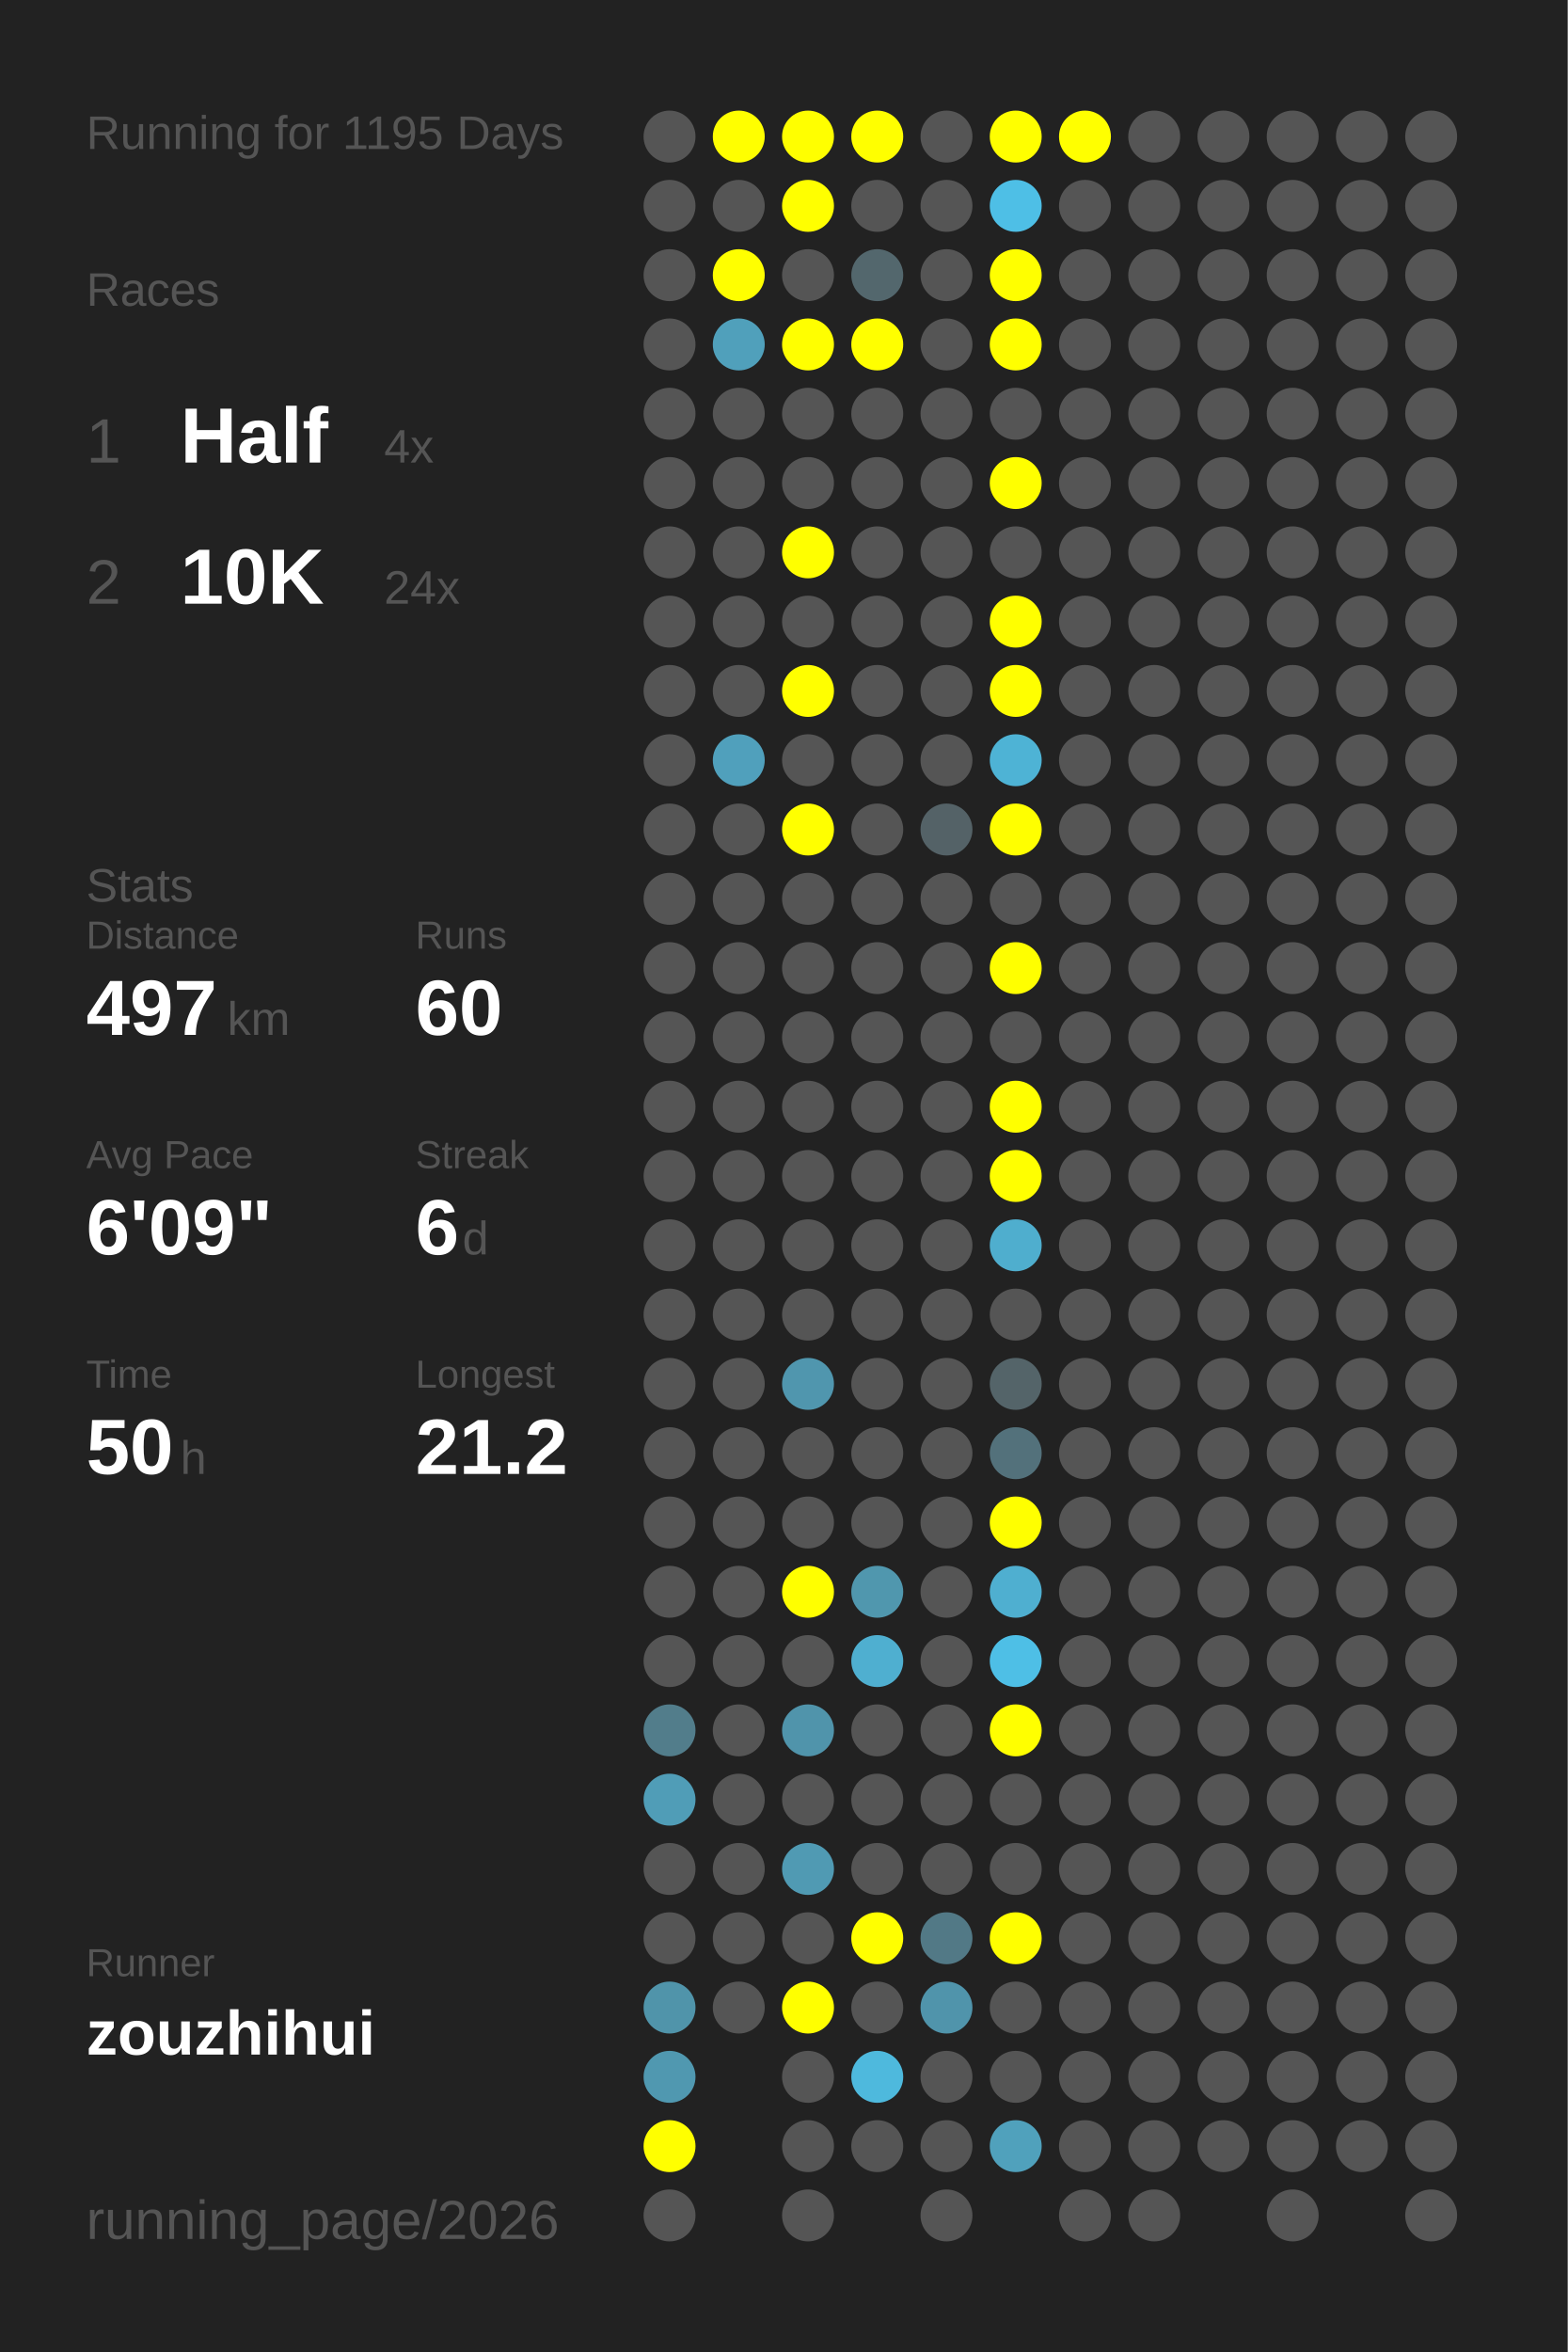
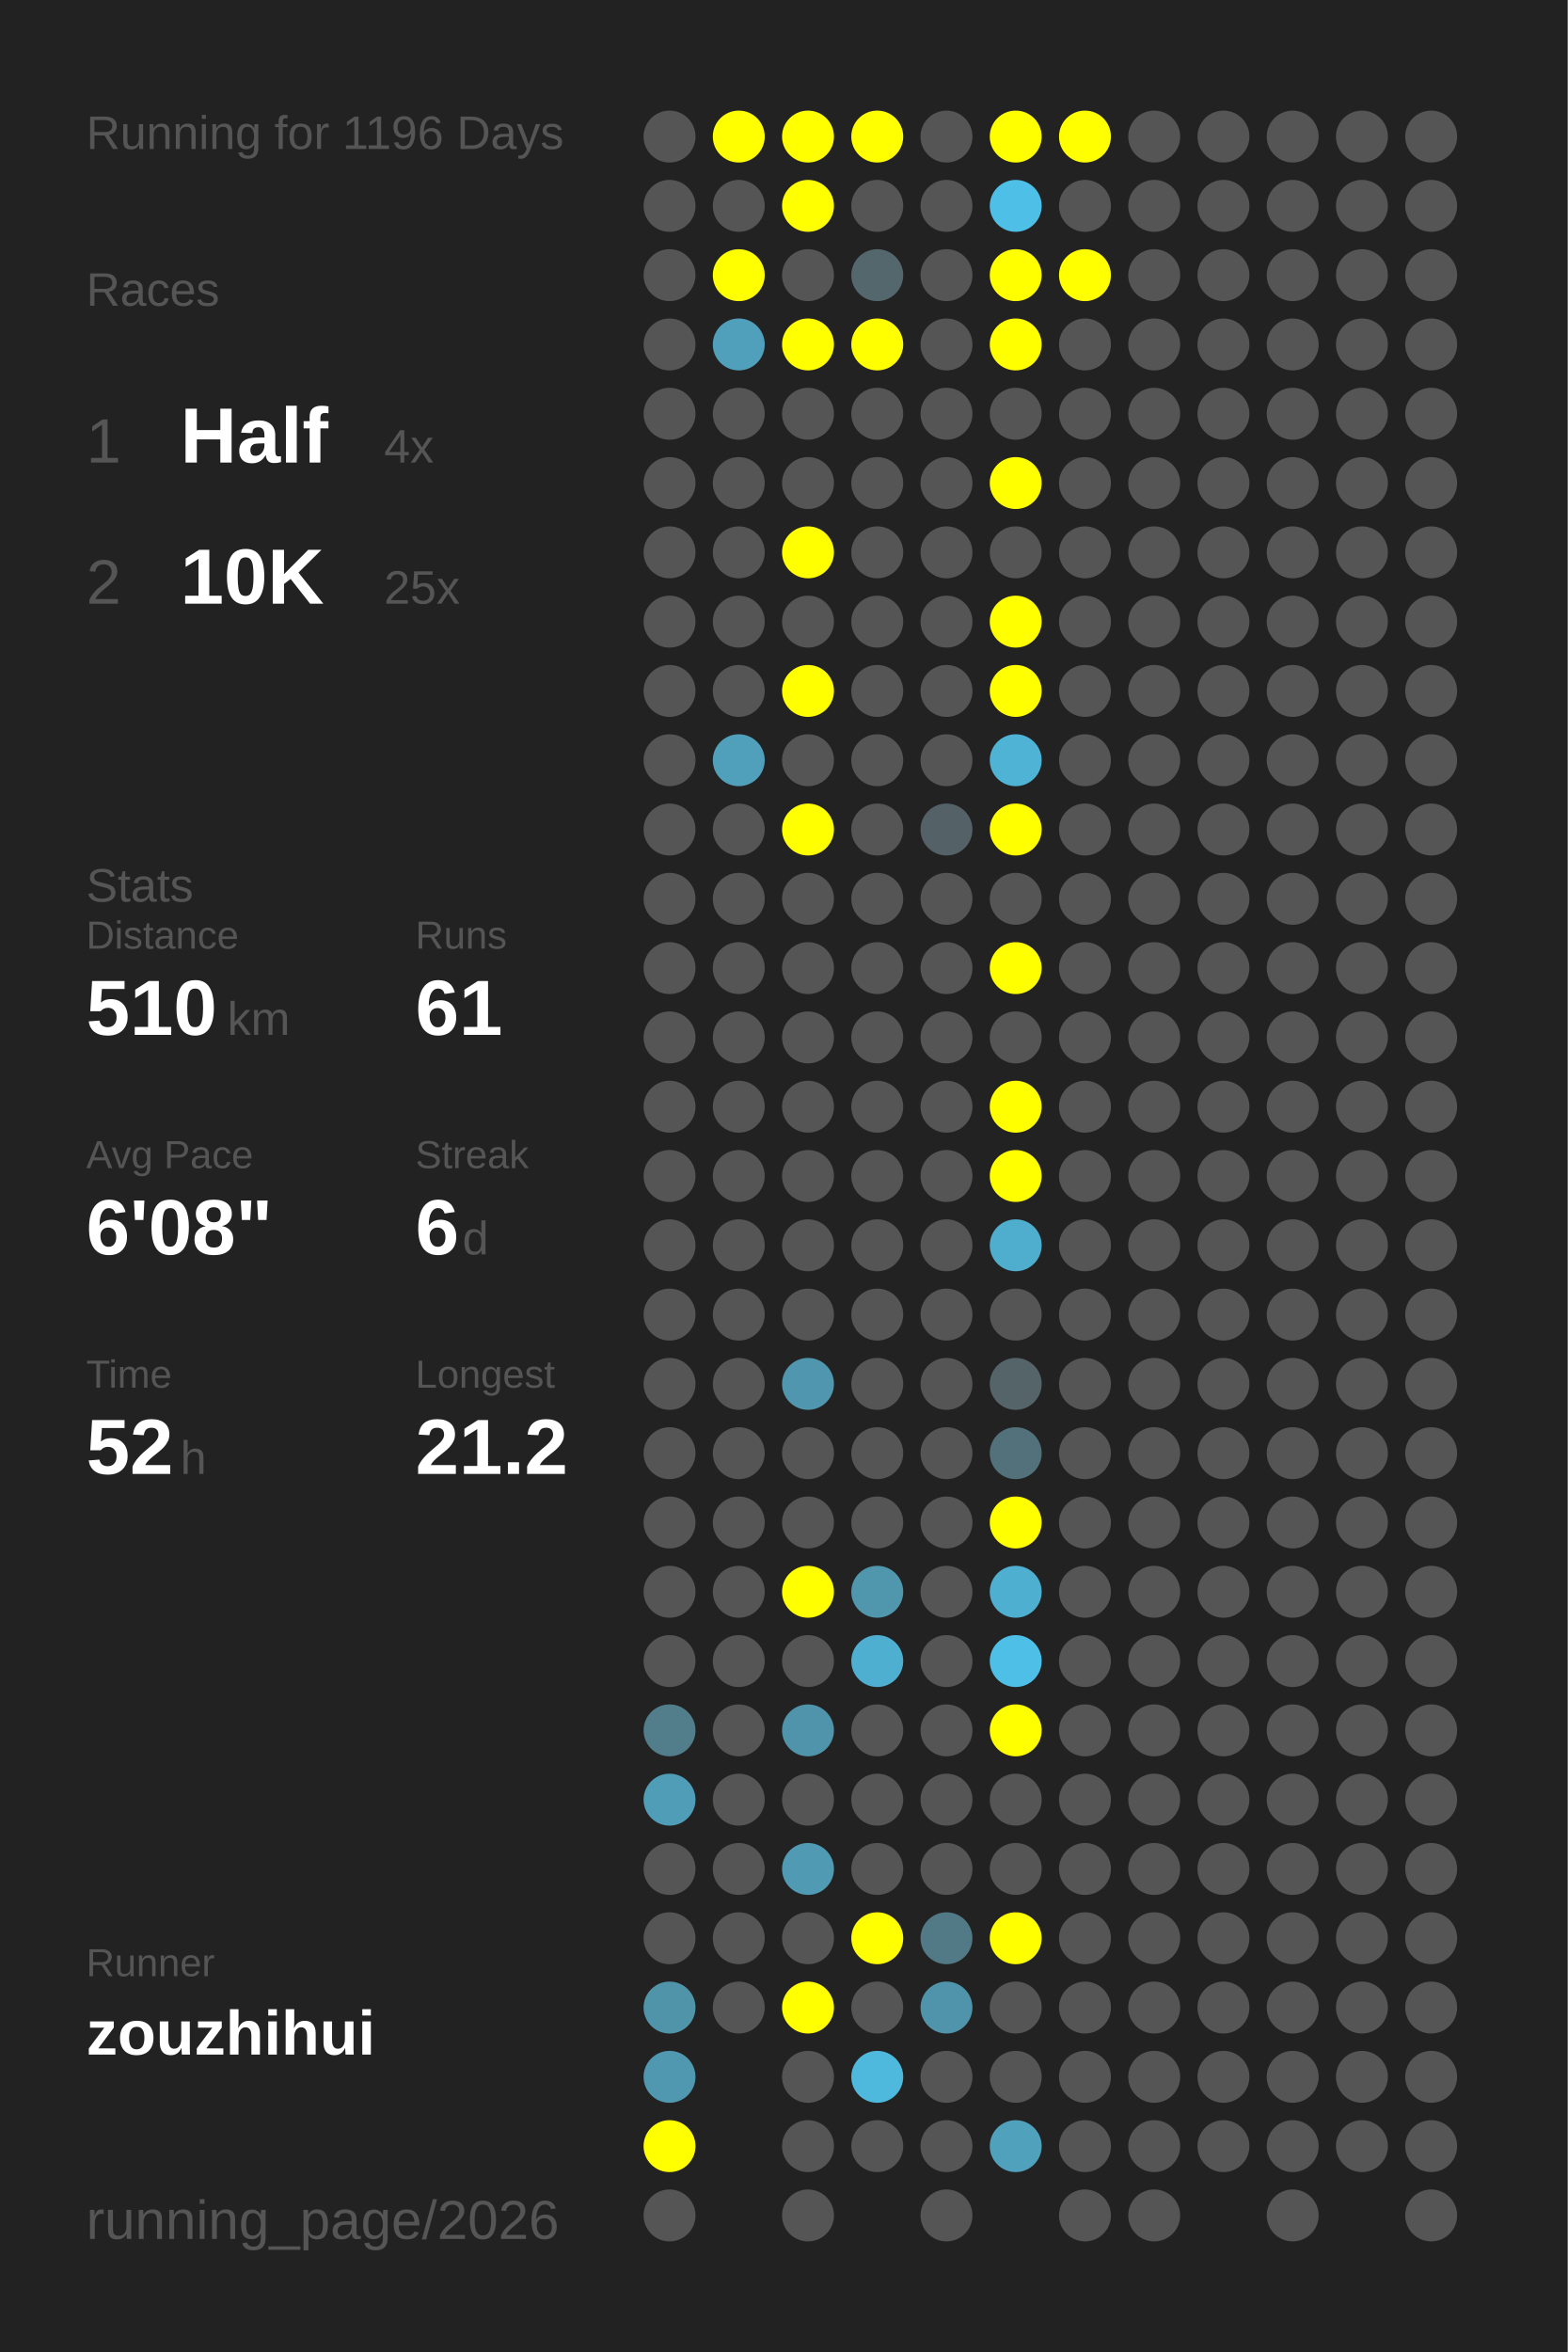
<svg xmlns="http://www.w3.org/2000/svg" baseProfile="full" height="300mm" version="1.1" viewBox="0,0,200,300" width="200mm">
  <defs />
  <rect fill="#222222" height="300" width="200" x="0" y="0" />
-   <text fill="#555555" style="font-size:6px; font-family:Arial;" x="11" y="19">Running for 1195 Days</text>
+   <text fill="#555555" style="font-size:6px; font-family:Arial;" x="11" y="19">Running for 1196 Days</text>
  <text fill="#555555" style="font-size:6px; font-family:Arial;" x="11" y="39">Races</text>
  <text fill="#555555" style="font-size:8px; font-family:Arial;" x="11" y="59">1</text>
  <text fill="#FFFFFF" style="font-size:10px; font-family:Arial; font-weight:bold;" x="23" y="59">Half</text>
  <text fill="#555555" style="font-size:6px; font-family:Arial;" x="49" y="59">4x</text>
  <text fill="#555555" style="font-size:8px; font-family:Arial;" x="11" y="77">2</text>
  <text fill="#FFFFFF" style="font-size:10px; font-family:Arial; font-weight:bold;" x="23" y="77">10K</text>
-   <text fill="#555555" style="font-size:6px; font-family:Arial;" x="49" y="77">24x</text>
+   <text fill="#555555" style="font-size:6px; font-family:Arial;" x="49" y="77">25x</text>
  <text fill="#555555" style="font-size:6px; font-family:Arial;" x="11" y="115">Stats</text>
  <text fill="#555555" style="font-size:5px; font-family:Arial;" x="11" y="121">Distance</text>
-   <text fill="#FFFFFF" style="font-size:10px; font-family:Arial; font-weight:bold;" x="11" y="132">497</text>
+   <text fill="#FFFFFF" style="font-size:10px; font-family:Arial; font-weight:bold;" x="11" y="132">510</text>
  <text fill="#555555" style="font-size:6px; font-family:Arial;" x="29" y="132">km</text>
  <text fill="#555555" style="font-size:5px; font-family:Arial;" x="53" y="121">Runs</text>
-   <text fill="#FFFFFF" style="font-size:10px; font-family:Arial; font-weight:bold;" x="53" y="132">60</text>
+   <text fill="#FFFFFF" style="font-size:10px; font-family:Arial; font-weight:bold;" x="53" y="132">61</text>
  <text fill="#555555" style="font-size:5px; font-family:Arial;" x="11" y="149">Avg Pace</text>
-   <text fill="#FFFFFF" style="font-size:10px; font-family:Arial; font-weight:bold;" x="11" y="160">6'09"</text>
+   <text fill="#FFFFFF" style="font-size:10px; font-family:Arial; font-weight:bold;" x="11" y="160">6'08"</text>
  <text fill="#555555" style="font-size:5px; font-family:Arial;" x="53" y="149">Streak</text>
  <text fill="#FFFFFF" style="font-size:10px; font-family:Arial; font-weight:bold;" x="53" y="160">6</text>
  <text fill="#555555" style="font-size:6px; font-family:Arial;" x="59" y="160">d</text>
  <text fill="#555555" style="font-size:5px; font-family:Arial;" x="11" y="177">Time</text>
-   <text fill="#FFFFFF" style="font-size:10px; font-family:Arial; font-weight:bold;" x="11" y="188">50</text>
+   <text fill="#FFFFFF" style="font-size:10px; font-family:Arial; font-weight:bold;" x="11" y="188">52</text>
  <text fill="#555555" style="font-size:6px; font-family:Arial;" x="23" y="188">h</text>
  <text fill="#555555" style="font-size:5px; font-family:Arial;" x="53" y="177">Longest</text>
  <text fill="#FFFFFF" style="font-size:10px; font-family:Arial; font-weight:bold;" x="53" y="188">21.2</text>
  <text fill="#555555" style="font-size:5px; font-family:Arial;" x="11" y="252.065">Runner</text>
  <text fill="#FFFFFF" style="font-size:8px; font-family:Arial; font-weight:bold;" x="11" y="262.065">zouzhihui</text>
  <text fill="#555555" style="font-size:7px; font-family:Arial;" x="11" y="285.581">running_page/2026</text>
  <circle cx="85.417" cy="17.419" fill="#555555" r="3.312" />
  <circle cx="85.417" cy="26.258" fill="#555555" r="3.312" />
  <circle cx="85.417" cy="35.097" fill="#555555" r="3.312" />
  <circle cx="85.417" cy="43.935" fill="#555555" r="3.312" />
  <circle cx="85.417" cy="52.774" fill="#555555" r="3.312" />
  <circle cx="85.417" cy="61.613" fill="#555555" r="3.312" />
  <circle cx="85.417" cy="70.452" fill="#555555" r="3.312" />
  <circle cx="85.417" cy="79.29" fill="#555555" r="3.312" />
  <circle cx="85.417" cy="88.129" fill="#555555" r="3.312" />
  <circle cx="85.417" cy="96.968" fill="#555555" r="3.312" />
  <circle cx="85.417" cy="105.806" fill="#555555" r="3.312" />
  <circle cx="85.417" cy="114.645" fill="#555555" r="3.312" />
  <circle cx="85.417" cy="123.484" fill="#555555" r="3.312" />
  <circle cx="85.417" cy="132.323" fill="#555555" r="3.312" />
  <circle cx="85.417" cy="141.161" fill="#555555" r="3.312" />
  <circle cx="85.417" cy="150" fill="#555555" r="3.312" />
  <circle cx="85.417" cy="158.839" fill="#555555" r="3.312" />
  <circle cx="85.417" cy="167.677" fill="#555555" r="3.312" />
  <circle cx="85.417" cy="176.516" fill="#555555" r="3.312" />
  <circle cx="85.417" cy="185.355" fill="#555555" r="3.312" />
  <circle cx="85.417" cy="194.194" fill="#555555" r="3.312" />
  <circle cx="85.417" cy="203.032" fill="#555555" r="3.312" />
  <circle cx="85.417" cy="211.871" fill="#555555" r="3.312" />
  <circle cx="85.417" cy="220.71" fill="#527d8b" r="3.312" />
  <circle cx="85.417" cy="229.548" fill="#509db7" r="3.312" />
  <circle cx="85.417" cy="238.387" fill="#555555" r="3.312" />
  <circle cx="85.417" cy="247.226" fill="#555555" r="3.312" />
  <circle cx="85.417" cy="256.065" fill="#5094aa" r="3.312" />
  <circle cx="85.417" cy="264.903" fill="#5098b0" r="3.312" />
  <circle cx="85.417" cy="273.742" fill="#FFFF00" r="3.312" />
  <circle cx="85.417" cy="282.581" fill="#555555" r="3.312" />
  <circle cx="94.25" cy="17.419" fill="#FFFF00" r="3.312" />
  <circle cx="94.25" cy="26.258" fill="#555555" r="3.312" />
  <circle cx="94.25" cy="35.097" fill="#FFFF00" r="3.312" />
  <circle cx="94.25" cy="43.935" fill="#50a0bb" r="3.312" />
  <circle cx="94.25" cy="52.774" fill="#555555" r="3.312" />
  <circle cx="94.25" cy="61.613" fill="#555555" r="3.312" />
  <circle cx="94.25" cy="70.452" fill="#555555" r="3.312" />
  <circle cx="94.25" cy="79.29" fill="#555555" r="3.312" />
  <circle cx="94.25" cy="88.129" fill="#555555" r="3.312" />
  <circle cx="94.25" cy="96.968" fill="#50a0bc" r="3.312" />
  <circle cx="94.25" cy="105.806" fill="#555555" r="3.312" />
  <circle cx="94.25" cy="114.645" fill="#555555" r="3.312" />
  <circle cx="94.25" cy="123.484" fill="#555555" r="3.312" />
  <circle cx="94.25" cy="132.323" fill="#555555" r="3.312" />
  <circle cx="94.25" cy="141.161" fill="#555555" r="3.312" />
  <circle cx="94.25" cy="150" fill="#555555" r="3.312" />
  <circle cx="94.25" cy="158.839" fill="#555555" r="3.312" />
  <circle cx="94.25" cy="167.677" fill="#555555" r="3.312" />
  <circle cx="94.25" cy="176.516" fill="#555555" r="3.312" />
  <circle cx="94.25" cy="185.355" fill="#555555" r="3.312" />
  <circle cx="94.25" cy="194.194" fill="#555555" r="3.312" />
  <circle cx="94.25" cy="203.032" fill="#555555" r="3.312" />
  <circle cx="94.25" cy="211.871" fill="#555555" r="3.312" />
  <circle cx="94.25" cy="220.71" fill="#555555" r="3.312" />
  <circle cx="94.25" cy="229.548" fill="#555555" r="3.312" />
  <circle cx="94.25" cy="238.387" fill="#555555" r="3.312" />
  <circle cx="94.25" cy="247.226" fill="#555555" r="3.312" />
  <circle cx="94.25" cy="256.065" fill="#555555" r="3.312" />
  <circle cx="103.083" cy="17.419" fill="#FFFF00" r="3.312" />
  <circle cx="103.083" cy="26.258" fill="#FFFF00" r="3.312" />
  <circle cx="103.083" cy="35.097" fill="#555555" r="3.312" />
  <circle cx="103.083" cy="43.935" fill="#FFFF00" r="3.312" />
  <circle cx="103.083" cy="52.774" fill="#555555" r="3.312" />
  <circle cx="103.083" cy="61.613" fill="#555555" r="3.312" />
  <circle cx="103.083" cy="70.452" fill="#FFFF00" r="3.312" />
  <circle cx="103.083" cy="79.29" fill="#555555" r="3.312" />
  <circle cx="103.083" cy="88.129" fill="#FFFF00" r="3.312" />
  <circle cx="103.083" cy="96.968" fill="#555555" r="3.312" />
  <circle cx="103.083" cy="105.806" fill="#FFFF00" r="3.312" />
  <circle cx="103.083" cy="114.645" fill="#555555" r="3.312" />
  <circle cx="103.083" cy="123.484" fill="#555555" r="3.312" />
  <circle cx="103.083" cy="132.323" fill="#555555" r="3.312" />
  <circle cx="103.083" cy="141.161" fill="#555555" r="3.312" />
  <circle cx="103.083" cy="150" fill="#555555" r="3.312" />
  <circle cx="103.083" cy="158.839" fill="#555555" r="3.312" />
  <circle cx="103.083" cy="167.677" fill="#555555" r="3.312" />
  <circle cx="103.083" cy="176.516" fill="#5096ae" r="3.312" />
  <circle cx="103.083" cy="185.355" fill="#555555" r="3.312" />
  <circle cx="103.083" cy="194.194" fill="#555555" r="3.312" />
  <circle cx="103.083" cy="203.032" fill="#FFFF00" r="3.312" />
  <circle cx="103.083" cy="211.871" fill="#555555" r="3.312" />
  <circle cx="103.083" cy="220.71" fill="#5094ab" r="3.312" />
  <circle cx="103.083" cy="229.548" fill="#555555" r="3.312" />
  <circle cx="103.083" cy="238.387" fill="#509ab3" r="3.312" />
  <circle cx="103.083" cy="247.226" fill="#555555" r="3.312" />
  <circle cx="103.083" cy="256.065" fill="#FFFF00" r="3.312" />
  <circle cx="103.083" cy="264.903" fill="#555555" r="3.312" />
  <circle cx="103.083" cy="273.742" fill="#555555" r="3.312" />
  <circle cx="103.083" cy="282.581" fill="#555555" r="3.312" />
  <circle cx="111.917" cy="17.419" fill="#FFFF00" r="3.312" />
  <circle cx="111.917" cy="26.258" fill="#555555" r="3.312" />
  <circle cx="111.917" cy="35.097" fill="#53676d" r="3.312" />
  <circle cx="111.917" cy="43.935" fill="#FFFF00" r="3.312" />
  <circle cx="111.917" cy="52.774" fill="#555555" r="3.312" />
  <circle cx="111.917" cy="61.613" fill="#555555" r="3.312" />
  <circle cx="111.917" cy="70.452" fill="#555555" r="3.312" />
  <circle cx="111.917" cy="79.29" fill="#555555" r="3.312" />
  <circle cx="111.917" cy="88.129" fill="#555555" r="3.312" />
  <circle cx="111.917" cy="96.968" fill="#555555" r="3.312" />
  <circle cx="111.917" cy="105.806" fill="#555555" r="3.312" />
  <circle cx="111.917" cy="114.645" fill="#555555" r="3.312" />
  <circle cx="111.917" cy="123.484" fill="#555555" r="3.312" />
  <circle cx="111.917" cy="132.323" fill="#555555" r="3.312" />
  <circle cx="111.917" cy="141.161" fill="#555555" r="3.312" />
  <circle cx="111.917" cy="150" fill="#555555" r="3.312" />
  <circle cx="111.917" cy="158.839" fill="#555555" r="3.312" />
  <circle cx="111.917" cy="167.677" fill="#555555" r="3.312" />
  <circle cx="111.917" cy="176.516" fill="#555555" r="3.312" />
  <circle cx="111.917" cy="185.355" fill="#555555" r="3.312" />
  <circle cx="111.917" cy="194.194" fill="#555555" r="3.312" />
  <circle cx="111.917" cy="203.032" fill="#5097ae" r="3.312" />
  <circle cx="111.917" cy="211.871" fill="#4fafd0" r="3.312" />
  <circle cx="111.917" cy="220.71" fill="#555555" r="3.312" />
  <circle cx="111.917" cy="229.548" fill="#555555" r="3.312" />
  <circle cx="111.917" cy="238.387" fill="#555555" r="3.312" />
  <circle cx="111.917" cy="247.226" fill="#FFFF00" r="3.312" />
  <circle cx="111.917" cy="256.065" fill="#555555" r="3.312" />
  <circle cx="111.917" cy="264.903" fill="#4eb9dd" r="3.312" />
  <circle cx="111.917" cy="273.742" fill="#555555" r="3.312" />
  <circle cx="120.75" cy="17.419" fill="#555555" r="3.312" />
  <circle cx="120.75" cy="26.258" fill="#555555" r="3.312" />
  <circle cx="120.75" cy="35.097" fill="#555555" r="3.312" />
  <circle cx="120.75" cy="43.935" fill="#555555" r="3.312" />
  <circle cx="120.75" cy="52.774" fill="#555555" r="3.312" />
  <circle cx="120.75" cy="61.613" fill="#555555" r="3.312" />
  <circle cx="120.75" cy="70.452" fill="#555555" r="3.312" />
  <circle cx="120.75" cy="79.29" fill="#555555" r="3.312" />
  <circle cx="120.75" cy="88.129" fill="#555555" r="3.312" />
  <circle cx="120.75" cy="96.968" fill="#555555" r="3.312" />
  <circle cx="120.75" cy="105.806" fill="#546267" r="3.312" />
  <circle cx="120.75" cy="114.645" fill="#555555" r="3.312" />
  <circle cx="120.75" cy="123.484" fill="#555555" r="3.312" />
  <circle cx="120.75" cy="132.323" fill="#555555" r="3.312" />
  <circle cx="120.75" cy="141.161" fill="#555555" r="3.312" />
  <circle cx="120.75" cy="150" fill="#555555" r="3.312" />
  <circle cx="120.75" cy="158.839" fill="#555555" r="3.312" />
  <circle cx="120.75" cy="167.677" fill="#555555" r="3.312" />
  <circle cx="120.75" cy="176.516" fill="#555555" r="3.312" />
  <circle cx="120.75" cy="185.355" fill="#555555" r="3.312" />
  <circle cx="120.75" cy="194.194" fill="#555555" r="3.312" />
  <circle cx="120.75" cy="203.032" fill="#555555" r="3.312" />
  <circle cx="120.75" cy="211.871" fill="#555555" r="3.312" />
  <circle cx="120.75" cy="220.71" fill="#555555" r="3.312" />
  <circle cx="120.75" cy="229.548" fill="#555555" r="3.312" />
  <circle cx="120.75" cy="238.387" fill="#555555" r="3.312" />
  <circle cx="120.75" cy="247.226" fill="#527986" r="3.312" />
  <circle cx="120.75" cy="256.065" fill="#5094ab" r="3.312" />
  <circle cx="120.75" cy="264.903" fill="#555555" r="3.312" />
  <circle cx="120.75" cy="273.742" fill="#555555" r="3.312" />
  <circle cx="120.75" cy="282.581" fill="#555555" r="3.312" />
  <circle cx="129.583" cy="17.419" fill="#FFFF00" r="3.312" />
  <circle cx="129.583" cy="26.258" fill="#4ebfe6" r="3.312" />
  <circle cx="129.583" cy="35.097" fill="#FFFF00" r="3.312" />
  <circle cx="129.583" cy="43.935" fill="#FFFF00" r="3.312" />
  <circle cx="129.583" cy="52.774" fill="#555555" r="3.312" />
  <circle cx="129.583" cy="61.613" fill="#FFFF00" r="3.312" />
  <circle cx="129.583" cy="70.452" fill="#555555" r="3.312" />
  <circle cx="129.583" cy="79.29" fill="#FFFF00" r="3.312" />
  <circle cx="129.583" cy="88.129" fill="#FFFF00" r="3.312" />
  <circle cx="129.583" cy="96.968" fill="#4eb3d5" r="3.312" />
  <circle cx="129.583" cy="105.806" fill="#FFFF00" r="3.312" />
  <circle cx="129.583" cy="114.645" fill="#555555" r="3.312" />
  <circle cx="129.583" cy="123.484" fill="#FFFF00" r="3.312" />
  <circle cx="129.583" cy="132.323" fill="#555555" r="3.312" />
  <circle cx="129.583" cy="141.161" fill="#FFFF00" r="3.312" />
  <circle cx="129.583" cy="150" fill="#FFFF00" r="3.312" />
  <circle cx="129.583" cy="158.839" fill="#4faece" r="3.312" />
  <circle cx="129.583" cy="167.677" fill="#555555" r="3.312" />
  <circle cx="129.583" cy="176.516" fill="#546469" r="3.312" />
  <circle cx="129.583" cy="185.355" fill="#53717b" r="3.312" />
  <circle cx="129.583" cy="194.194" fill="#FFFF00" r="3.312" />
  <circle cx="129.583" cy="203.032" fill="#4fafd0" r="3.312" />
  <circle cx="129.583" cy="211.871" fill="#4ebfe6" r="3.312" />
  <circle cx="129.583" cy="220.71" fill="#FFFF00" r="3.312" />
  <circle cx="129.583" cy="229.548" fill="#555555" r="3.312" />
  <circle cx="129.583" cy="238.387" fill="#555555" r="3.312" />
  <circle cx="129.583" cy="247.226" fill="#FFFF00" r="3.312" />
  <circle cx="129.583" cy="256.065" fill="#555555" r="3.312" />
  <circle cx="129.583" cy="264.903" fill="#555555" r="3.312" />
  <circle cx="129.583" cy="273.742" fill="#50a1bc" r="3.312" />
  <circle cx="138.417" cy="17.419" fill="#FFFF00" r="3.312" />
  <circle cx="138.417" cy="26.258" fill="#555555" r="3.312" />
-   <circle cx="138.417" cy="35.097" fill="#555555" r="3.312" />
+   <circle cx="138.417" cy="35.097" fill="#FFFF00" r="3.312" />
  <circle cx="138.417" cy="43.935" fill="#555555" r="3.312" />
  <circle cx="138.417" cy="52.774" fill="#555555" r="3.312" />
  <circle cx="138.417" cy="61.613" fill="#555555" r="3.312" />
  <circle cx="138.417" cy="70.452" fill="#555555" r="3.312" />
  <circle cx="138.417" cy="79.29" fill="#555555" r="3.312" />
  <circle cx="138.417" cy="88.129" fill="#555555" r="3.312" />
  <circle cx="138.417" cy="96.968" fill="#555555" r="3.312" />
  <circle cx="138.417" cy="105.806" fill="#555555" r="3.312" />
  <circle cx="138.417" cy="114.645" fill="#555555" r="3.312" />
  <circle cx="138.417" cy="123.484" fill="#555555" r="3.312" />
  <circle cx="138.417" cy="132.323" fill="#555555" r="3.312" />
  <circle cx="138.417" cy="141.161" fill="#555555" r="3.312" />
  <circle cx="138.417" cy="150" fill="#555555" r="3.312" />
  <circle cx="138.417" cy="158.839" fill="#555555" r="3.312" />
  <circle cx="138.417" cy="167.677" fill="#555555" r="3.312" />
  <circle cx="138.417" cy="176.516" fill="#555555" r="3.312" />
  <circle cx="138.417" cy="185.355" fill="#555555" r="3.312" />
  <circle cx="138.417" cy="194.194" fill="#555555" r="3.312" />
  <circle cx="138.417" cy="203.032" fill="#555555" r="3.312" />
  <circle cx="138.417" cy="211.871" fill="#555555" r="3.312" />
  <circle cx="138.417" cy="220.71" fill="#555555" r="3.312" />
  <circle cx="138.417" cy="229.548" fill="#555555" r="3.312" />
  <circle cx="138.417" cy="238.387" fill="#555555" r="3.312" />
  <circle cx="138.417" cy="247.226" fill="#555555" r="3.312" />
  <circle cx="138.417" cy="256.065" fill="#555555" r="3.312" />
  <circle cx="138.417" cy="264.903" fill="#555555" r="3.312" />
  <circle cx="138.417" cy="273.742" fill="#555555" r="3.312" />
  <circle cx="138.417" cy="282.581" fill="#555555" r="3.312" />
  <circle cx="147.25" cy="17.419" fill="#555555" r="3.312" />
  <circle cx="147.25" cy="26.258" fill="#555555" r="3.312" />
  <circle cx="147.25" cy="35.097" fill="#555555" r="3.312" />
  <circle cx="147.25" cy="43.935" fill="#555555" r="3.312" />
  <circle cx="147.25" cy="52.774" fill="#555555" r="3.312" />
  <circle cx="147.25" cy="61.613" fill="#555555" r="3.312" />
  <circle cx="147.25" cy="70.452" fill="#555555" r="3.312" />
  <circle cx="147.25" cy="79.29" fill="#555555" r="3.312" />
  <circle cx="147.25" cy="88.129" fill="#555555" r="3.312" />
  <circle cx="147.25" cy="96.968" fill="#555555" r="3.312" />
  <circle cx="147.25" cy="105.806" fill="#555555" r="3.312" />
  <circle cx="147.25" cy="114.645" fill="#555555" r="3.312" />
  <circle cx="147.25" cy="123.484" fill="#555555" r="3.312" />
  <circle cx="147.25" cy="132.323" fill="#555555" r="3.312" />
  <circle cx="147.25" cy="141.161" fill="#555555" r="3.312" />
  <circle cx="147.25" cy="150" fill="#555555" r="3.312" />
  <circle cx="147.25" cy="158.839" fill="#555555" r="3.312" />
  <circle cx="147.25" cy="167.677" fill="#555555" r="3.312" />
  <circle cx="147.25" cy="176.516" fill="#555555" r="3.312" />
  <circle cx="147.25" cy="185.355" fill="#555555" r="3.312" />
  <circle cx="147.25" cy="194.194" fill="#555555" r="3.312" />
  <circle cx="147.25" cy="203.032" fill="#555555" r="3.312" />
  <circle cx="147.25" cy="211.871" fill="#555555" r="3.312" />
  <circle cx="147.25" cy="220.71" fill="#555555" r="3.312" />
  <circle cx="147.25" cy="229.548" fill="#555555" r="3.312" />
  <circle cx="147.25" cy="238.387" fill="#555555" r="3.312" />
  <circle cx="147.25" cy="247.226" fill="#555555" r="3.312" />
  <circle cx="147.25" cy="256.065" fill="#555555" r="3.312" />
  <circle cx="147.25" cy="264.903" fill="#555555" r="3.312" />
  <circle cx="147.25" cy="273.742" fill="#555555" r="3.312" />
  <circle cx="147.25" cy="282.581" fill="#555555" r="3.312" />
  <circle cx="156.083" cy="17.419" fill="#555555" r="3.312" />
  <circle cx="156.083" cy="26.258" fill="#555555" r="3.312" />
  <circle cx="156.083" cy="35.097" fill="#555555" r="3.312" />
  <circle cx="156.083" cy="43.935" fill="#555555" r="3.312" />
  <circle cx="156.083" cy="52.774" fill="#555555" r="3.312" />
  <circle cx="156.083" cy="61.613" fill="#555555" r="3.312" />
  <circle cx="156.083" cy="70.452" fill="#555555" r="3.312" />
  <circle cx="156.083" cy="79.29" fill="#555555" r="3.312" />
  <circle cx="156.083" cy="88.129" fill="#555555" r="3.312" />
  <circle cx="156.083" cy="96.968" fill="#555555" r="3.312" />
  <circle cx="156.083" cy="105.806" fill="#555555" r="3.312" />
  <circle cx="156.083" cy="114.645" fill="#555555" r="3.312" />
  <circle cx="156.083" cy="123.484" fill="#555555" r="3.312" />
  <circle cx="156.083" cy="132.323" fill="#555555" r="3.312" />
  <circle cx="156.083" cy="141.161" fill="#555555" r="3.312" />
  <circle cx="156.083" cy="150" fill="#555555" r="3.312" />
  <circle cx="156.083" cy="158.839" fill="#555555" r="3.312" />
  <circle cx="156.083" cy="167.677" fill="#555555" r="3.312" />
  <circle cx="156.083" cy="176.516" fill="#555555" r="3.312" />
  <circle cx="156.083" cy="185.355" fill="#555555" r="3.312" />
  <circle cx="156.083" cy="194.194" fill="#555555" r="3.312" />
  <circle cx="156.083" cy="203.032" fill="#555555" r="3.312" />
  <circle cx="156.083" cy="211.871" fill="#555555" r="3.312" />
  <circle cx="156.083" cy="220.71" fill="#555555" r="3.312" />
  <circle cx="156.083" cy="229.548" fill="#555555" r="3.312" />
  <circle cx="156.083" cy="238.387" fill="#555555" r="3.312" />
  <circle cx="156.083" cy="247.226" fill="#555555" r="3.312" />
  <circle cx="156.083" cy="256.065" fill="#555555" r="3.312" />
  <circle cx="156.083" cy="264.903" fill="#555555" r="3.312" />
  <circle cx="156.083" cy="273.742" fill="#555555" r="3.312" />
  <circle cx="164.917" cy="17.419" fill="#555555" r="3.312" />
  <circle cx="164.917" cy="26.258" fill="#555555" r="3.312" />
  <circle cx="164.917" cy="35.097" fill="#555555" r="3.312" />
  <circle cx="164.917" cy="43.935" fill="#555555" r="3.312" />
  <circle cx="164.917" cy="52.774" fill="#555555" r="3.312" />
  <circle cx="164.917" cy="61.613" fill="#555555" r="3.312" />
  <circle cx="164.917" cy="70.452" fill="#555555" r="3.312" />
  <circle cx="164.917" cy="79.29" fill="#555555" r="3.312" />
  <circle cx="164.917" cy="88.129" fill="#555555" r="3.312" />
  <circle cx="164.917" cy="96.968" fill="#555555" r="3.312" />
  <circle cx="164.917" cy="105.806" fill="#555555" r="3.312" />
  <circle cx="164.917" cy="114.645" fill="#555555" r="3.312" />
  <circle cx="164.917" cy="123.484" fill="#555555" r="3.312" />
  <circle cx="164.917" cy="132.323" fill="#555555" r="3.312" />
  <circle cx="164.917" cy="141.161" fill="#555555" r="3.312" />
  <circle cx="164.917" cy="150" fill="#555555" r="3.312" />
  <circle cx="164.917" cy="158.839" fill="#555555" r="3.312" />
  <circle cx="164.917" cy="167.677" fill="#555555" r="3.312" />
  <circle cx="164.917" cy="176.516" fill="#555555" r="3.312" />
  <circle cx="164.917" cy="185.355" fill="#555555" r="3.312" />
  <circle cx="164.917" cy="194.194" fill="#555555" r="3.312" />
  <circle cx="164.917" cy="203.032" fill="#555555" r="3.312" />
  <circle cx="164.917" cy="211.871" fill="#555555" r="3.312" />
  <circle cx="164.917" cy="220.71" fill="#555555" r="3.312" />
  <circle cx="164.917" cy="229.548" fill="#555555" r="3.312" />
  <circle cx="164.917" cy="238.387" fill="#555555" r="3.312" />
  <circle cx="164.917" cy="247.226" fill="#555555" r="3.312" />
  <circle cx="164.917" cy="256.065" fill="#555555" r="3.312" />
  <circle cx="164.917" cy="264.903" fill="#555555" r="3.312" />
  <circle cx="164.917" cy="273.742" fill="#555555" r="3.312" />
  <circle cx="164.917" cy="282.581" fill="#555555" r="3.312" />
  <circle cx="173.75" cy="17.419" fill="#555555" r="3.312" />
  <circle cx="173.75" cy="26.258" fill="#555555" r="3.312" />
  <circle cx="173.75" cy="35.097" fill="#555555" r="3.312" />
  <circle cx="173.75" cy="43.935" fill="#555555" r="3.312" />
  <circle cx="173.75" cy="52.774" fill="#555555" r="3.312" />
  <circle cx="173.75" cy="61.613" fill="#555555" r="3.312" />
  <circle cx="173.75" cy="70.452" fill="#555555" r="3.312" />
  <circle cx="173.75" cy="79.29" fill="#555555" r="3.312" />
  <circle cx="173.75" cy="88.129" fill="#555555" r="3.312" />
  <circle cx="173.75" cy="96.968" fill="#555555" r="3.312" />
  <circle cx="173.75" cy="105.806" fill="#555555" r="3.312" />
  <circle cx="173.75" cy="114.645" fill="#555555" r="3.312" />
  <circle cx="173.75" cy="123.484" fill="#555555" r="3.312" />
  <circle cx="173.75" cy="132.323" fill="#555555" r="3.312" />
  <circle cx="173.75" cy="141.161" fill="#555555" r="3.312" />
  <circle cx="173.75" cy="150" fill="#555555" r="3.312" />
  <circle cx="173.75" cy="158.839" fill="#555555" r="3.312" />
  <circle cx="173.75" cy="167.677" fill="#555555" r="3.312" />
  <circle cx="173.75" cy="176.516" fill="#555555" r="3.312" />
  <circle cx="173.75" cy="185.355" fill="#555555" r="3.312" />
  <circle cx="173.75" cy="194.194" fill="#555555" r="3.312" />
  <circle cx="173.75" cy="203.032" fill="#555555" r="3.312" />
  <circle cx="173.75" cy="211.871" fill="#555555" r="3.312" />
  <circle cx="173.75" cy="220.71" fill="#555555" r="3.312" />
  <circle cx="173.75" cy="229.548" fill="#555555" r="3.312" />
  <circle cx="173.75" cy="238.387" fill="#555555" r="3.312" />
  <circle cx="173.75" cy="247.226" fill="#555555" r="3.312" />
  <circle cx="173.75" cy="256.065" fill="#555555" r="3.312" />
  <circle cx="173.75" cy="264.903" fill="#555555" r="3.312" />
  <circle cx="173.75" cy="273.742" fill="#555555" r="3.312" />
  <circle cx="182.583" cy="17.419" fill="#555555" r="3.312" />
  <circle cx="182.583" cy="26.258" fill="#555555" r="3.312" />
  <circle cx="182.583" cy="35.097" fill="#555555" r="3.312" />
  <circle cx="182.583" cy="43.935" fill="#555555" r="3.312" />
  <circle cx="182.583" cy="52.774" fill="#555555" r="3.312" />
  <circle cx="182.583" cy="61.613" fill="#555555" r="3.312" />
  <circle cx="182.583" cy="70.452" fill="#555555" r="3.312" />
  <circle cx="182.583" cy="79.29" fill="#555555" r="3.312" />
  <circle cx="182.583" cy="88.129" fill="#555555" r="3.312" />
  <circle cx="182.583" cy="96.968" fill="#555555" r="3.312" />
  <circle cx="182.583" cy="105.806" fill="#555555" r="3.312" />
  <circle cx="182.583" cy="114.645" fill="#555555" r="3.312" />
  <circle cx="182.583" cy="123.484" fill="#555555" r="3.312" />
  <circle cx="182.583" cy="132.323" fill="#555555" r="3.312" />
  <circle cx="182.583" cy="141.161" fill="#555555" r="3.312" />
  <circle cx="182.583" cy="150" fill="#555555" r="3.312" />
  <circle cx="182.583" cy="158.839" fill="#555555" r="3.312" />
  <circle cx="182.583" cy="167.677" fill="#555555" r="3.312" />
  <circle cx="182.583" cy="176.516" fill="#555555" r="3.312" />
  <circle cx="182.583" cy="185.355" fill="#555555" r="3.312" />
  <circle cx="182.583" cy="194.194" fill="#555555" r="3.312" />
  <circle cx="182.583" cy="203.032" fill="#555555" r="3.312" />
  <circle cx="182.583" cy="211.871" fill="#555555" r="3.312" />
  <circle cx="182.583" cy="220.71" fill="#555555" r="3.312" />
  <circle cx="182.583" cy="229.548" fill="#555555" r="3.312" />
  <circle cx="182.583" cy="238.387" fill="#555555" r="3.312" />
  <circle cx="182.583" cy="247.226" fill="#555555" r="3.312" />
  <circle cx="182.583" cy="256.065" fill="#555555" r="3.312" />
  <circle cx="182.583" cy="264.903" fill="#555555" r="3.312" />
  <circle cx="182.583" cy="273.742" fill="#555555" r="3.312" />
  <circle cx="182.583" cy="282.581" fill="#555555" r="3.312" />
</svg>
